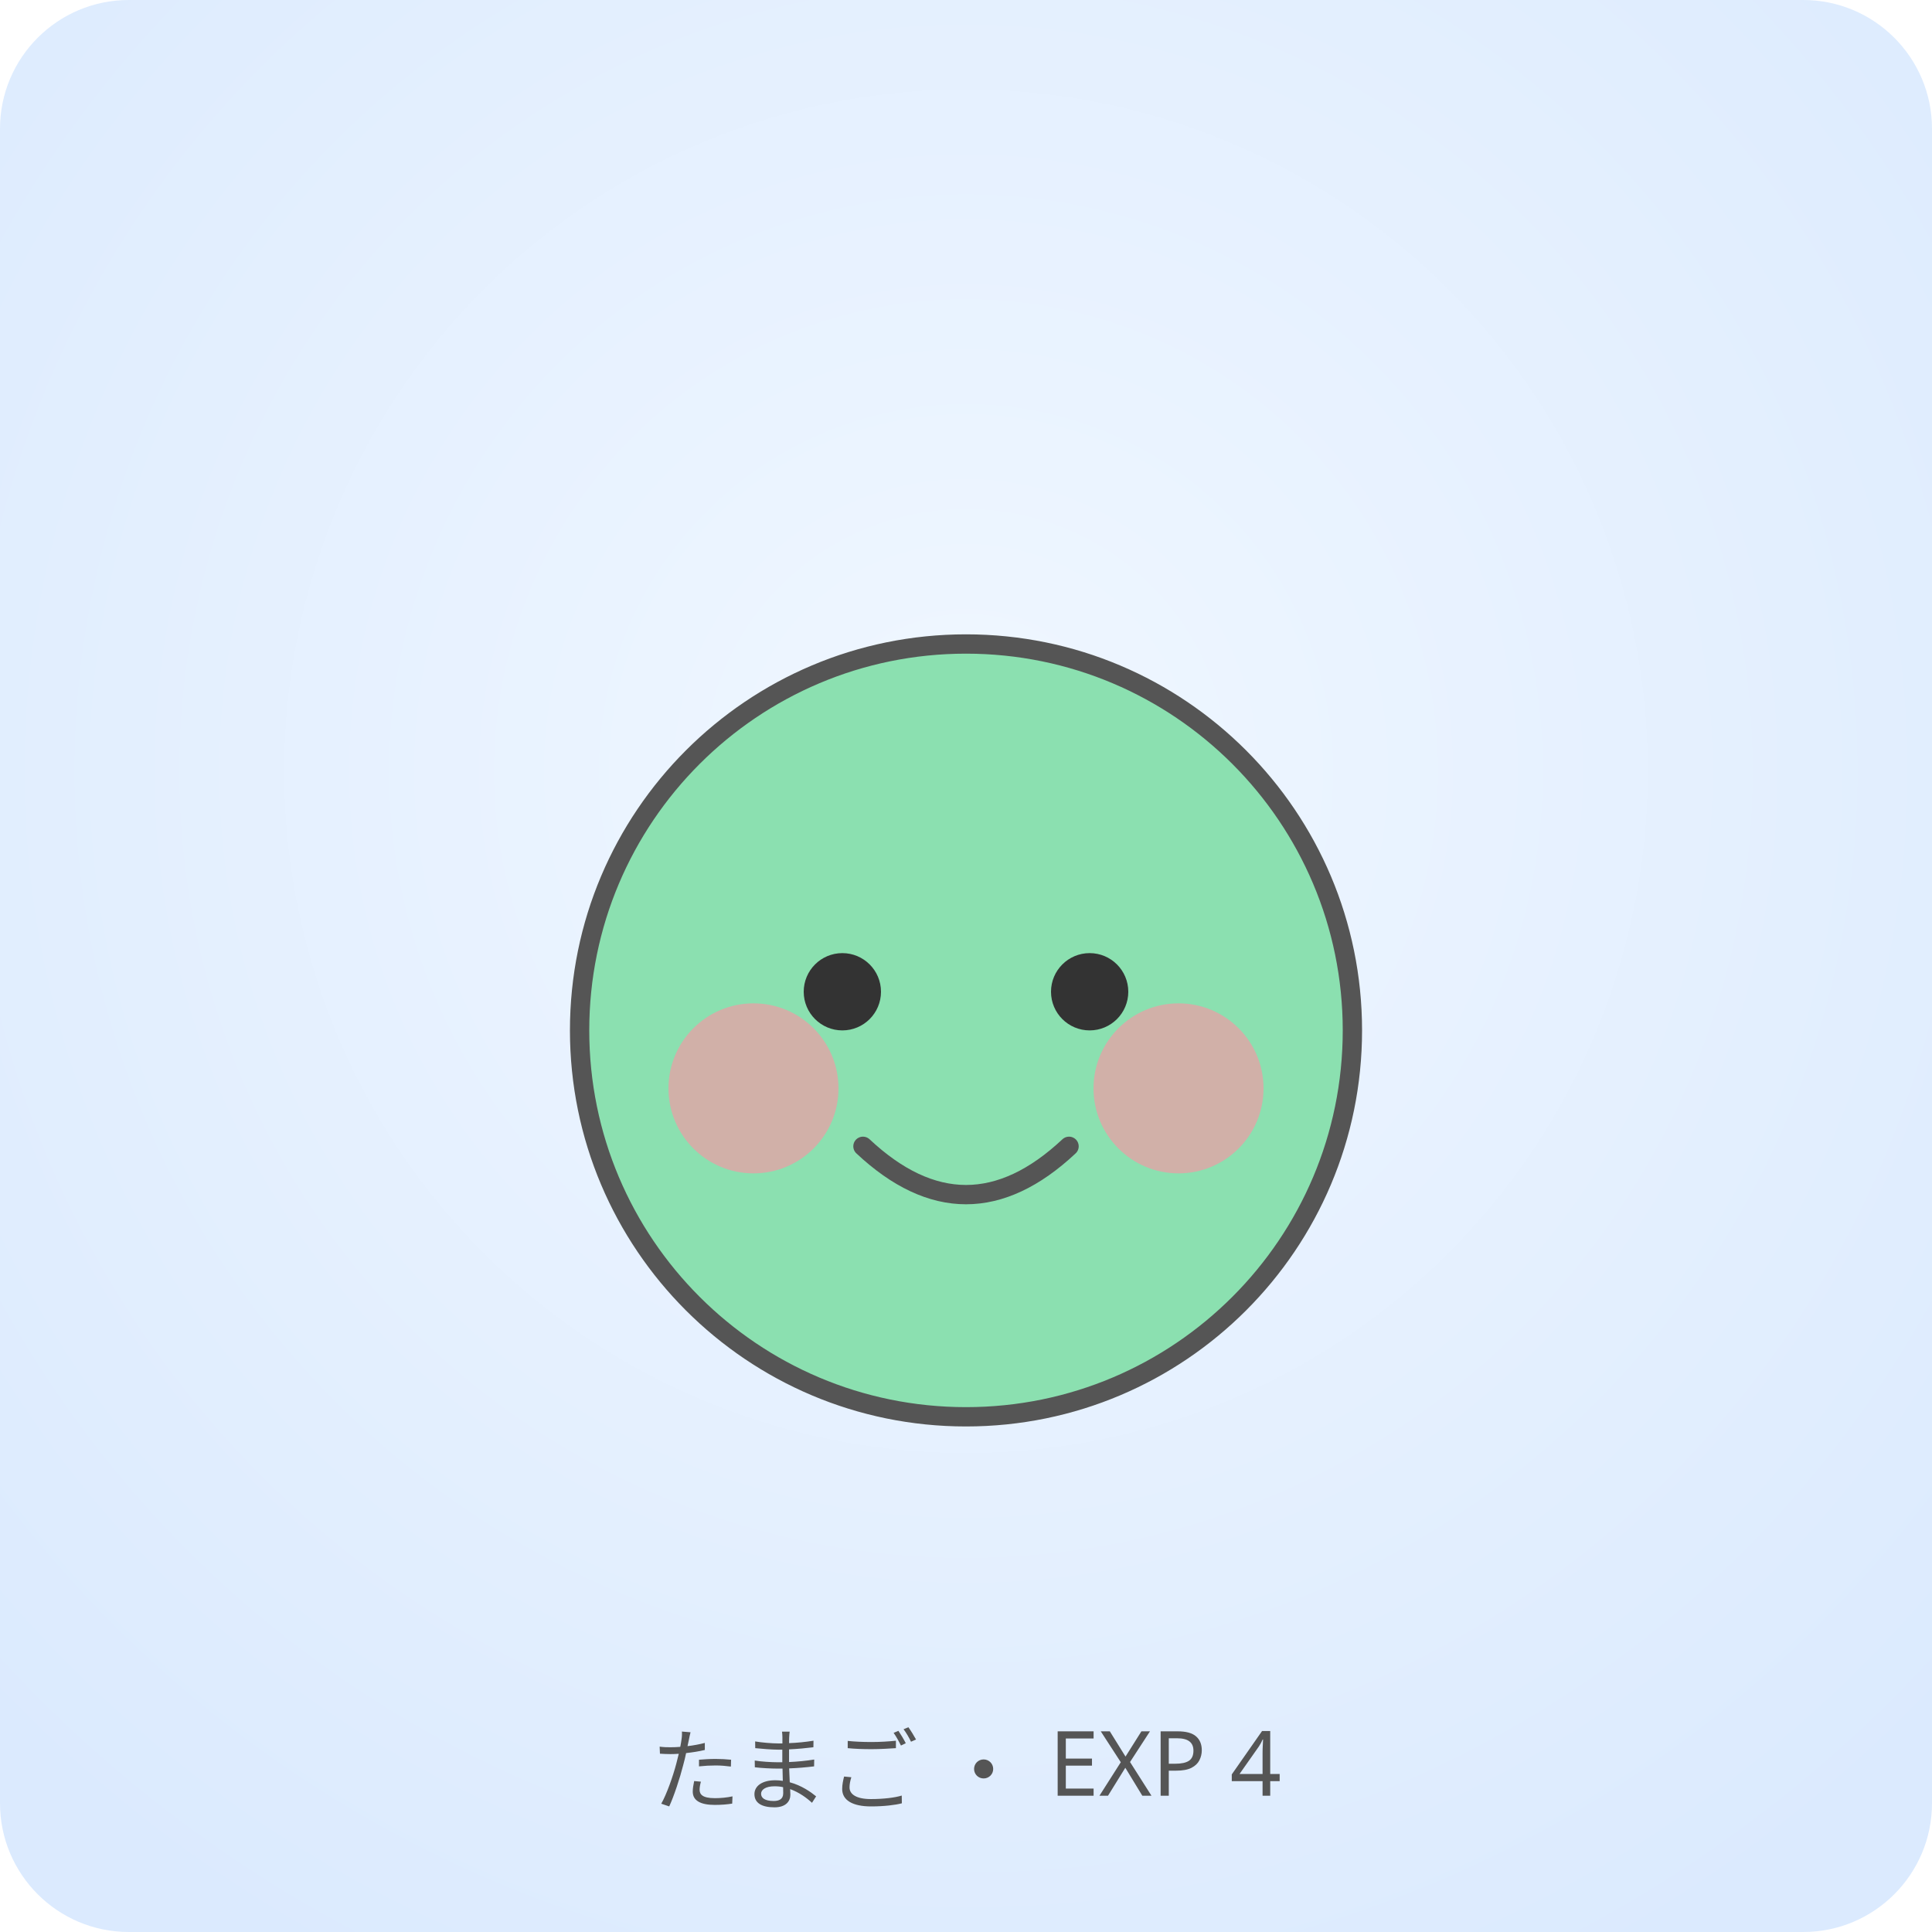
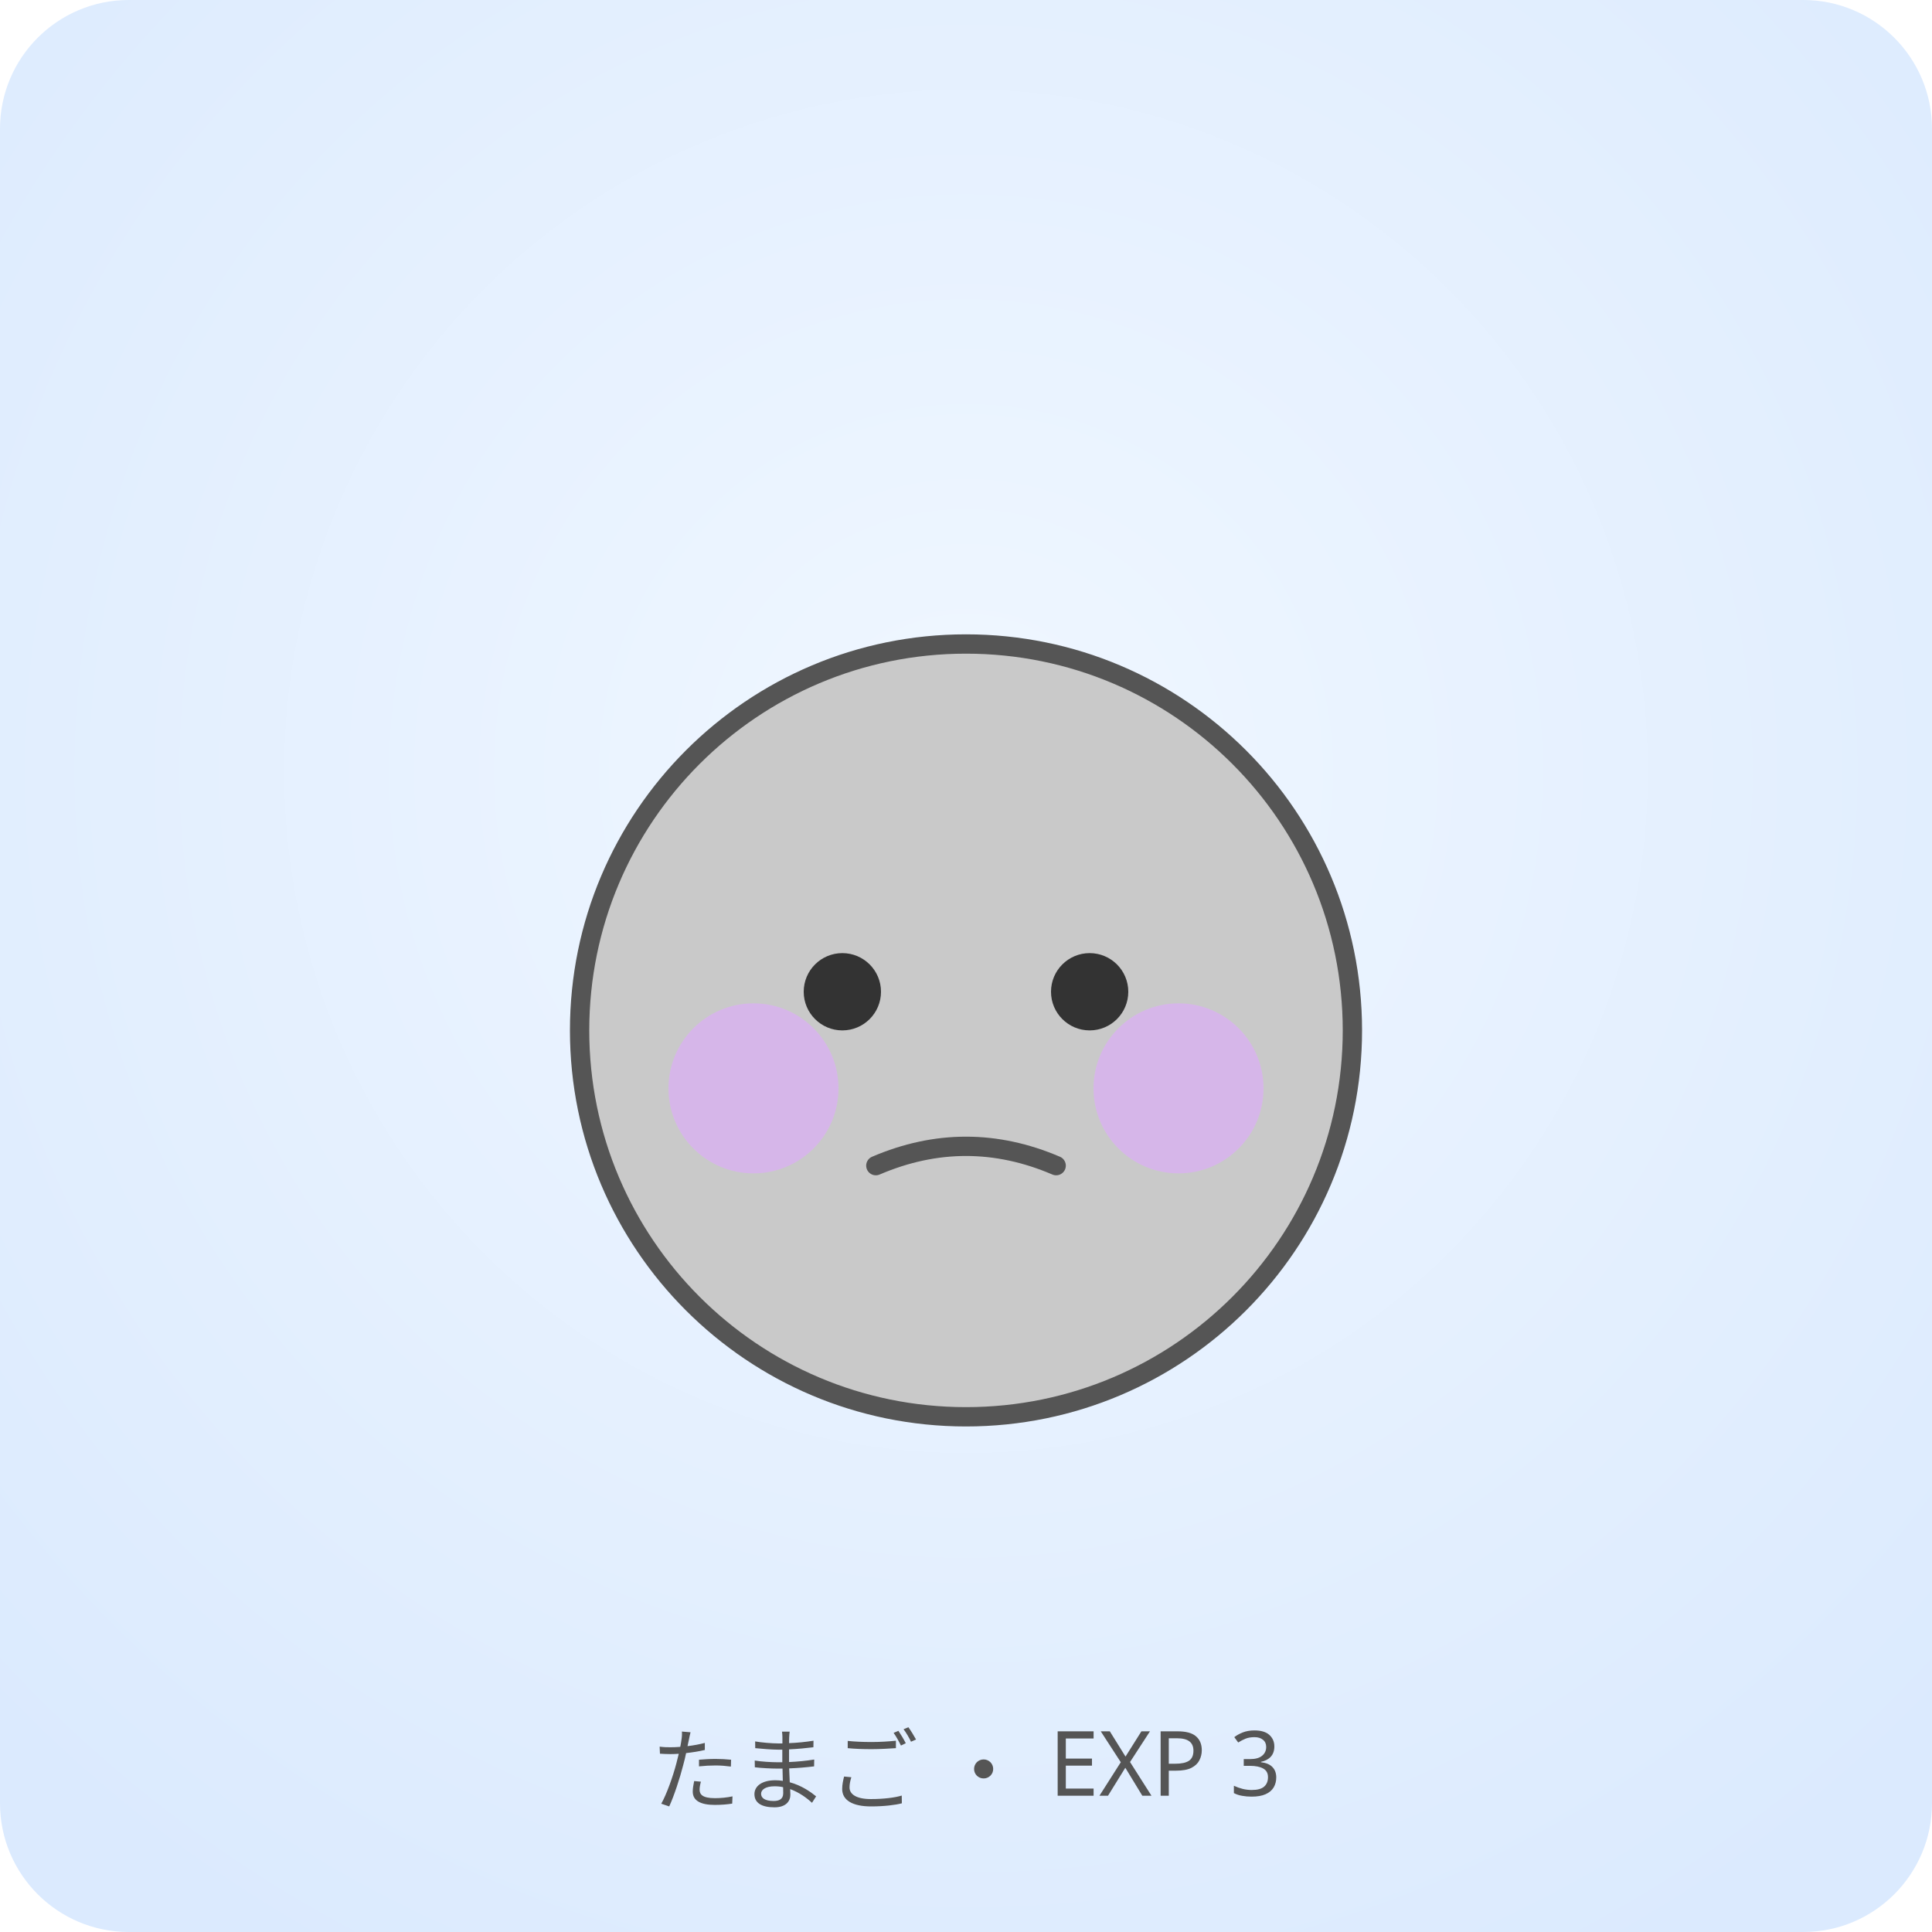
<svg xmlns="http://www.w3.org/2000/svg" viewBox="0 0 300 300" width="300" height="300">
  <defs>
    <radialGradient id="bg" cx="50%" cy="40%" r="70%">
      <stop offset="0%" stop-color="#f0f7ff" />
      <stop offset="100%" stop-color="#dbeafe" />
    </radialGradient>
  </defs>
  <rect width="300" height="300" rx="20" fill="url(#bg)" />
-   <circle cx="150" cy="160" r="60" fill="#8be0b0" stroke="#555" stroke-width="3" />
-   <circle cx="117.0" cy="169.0" r="13.2" fill="#ff8fa3" opacity="0.6" />
-   <circle cx="183.0" cy="169.0" r="13.2" fill="#ff8fa3" opacity="0.6" />
+   <circle cx="150" cy="160" r="60" fill="#c9c9c9" stroke="#555" stroke-width="3" />
+   <circle cx="117.0" cy="169.0" r="13.2" fill="#e0aaff" opacity="0.6" />
+   <circle cx="183.0" cy="169.0" r="13.2" fill="#e0aaff" opacity="0.6" />
  <circle cx="130.8" cy="154.0" r="6.0" fill="#333" />
  <circle cx="169.2" cy="154.0" r="6.0" fill="#333" />
-   <path d="M 134 178.0 Q 150 193.0 166 178.0" stroke="#555" stroke-width="3" fill="none" stroke-linecap="round" />
-   <text x="150" y="280" text-anchor="middle" font-family="sans-serif" font-size="14" fill="#555">たまご ・ EXP 4</text>
+   <path d="M 136 181.0 Q 150 175.0 164 181.0" stroke="#555" stroke-width="3" fill="none" stroke-linecap="round" />
+   <text x="150" y="280" text-anchor="middle" font-family="sans-serif" font-size="14" fill="#555">たまご ・ EXP 3</text>
</svg>
